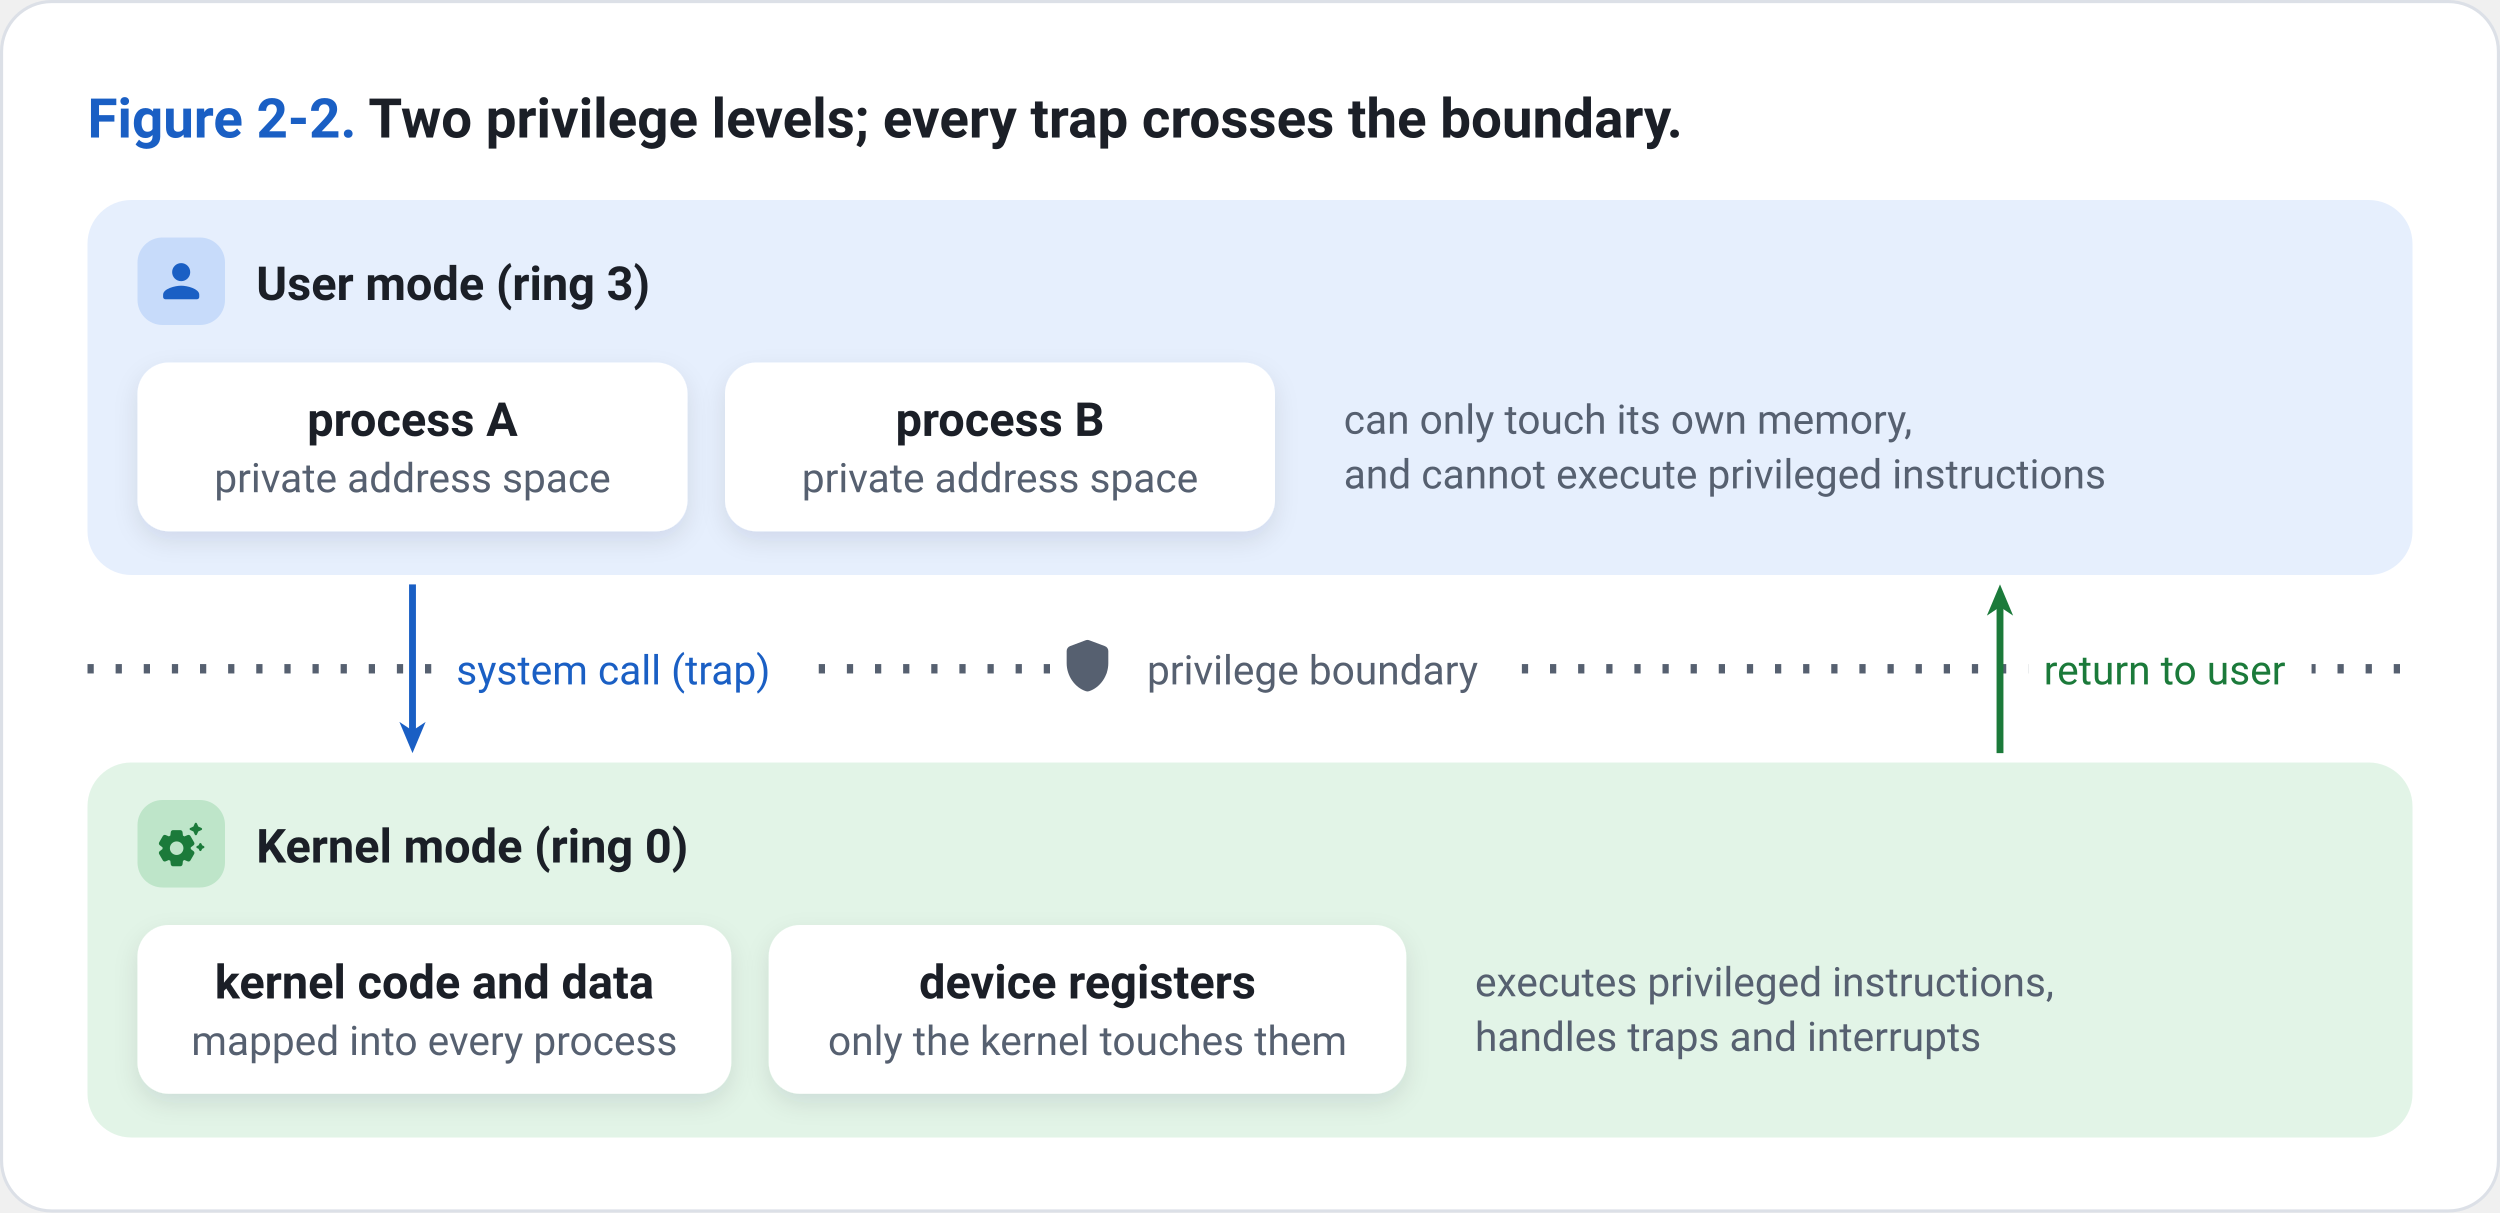
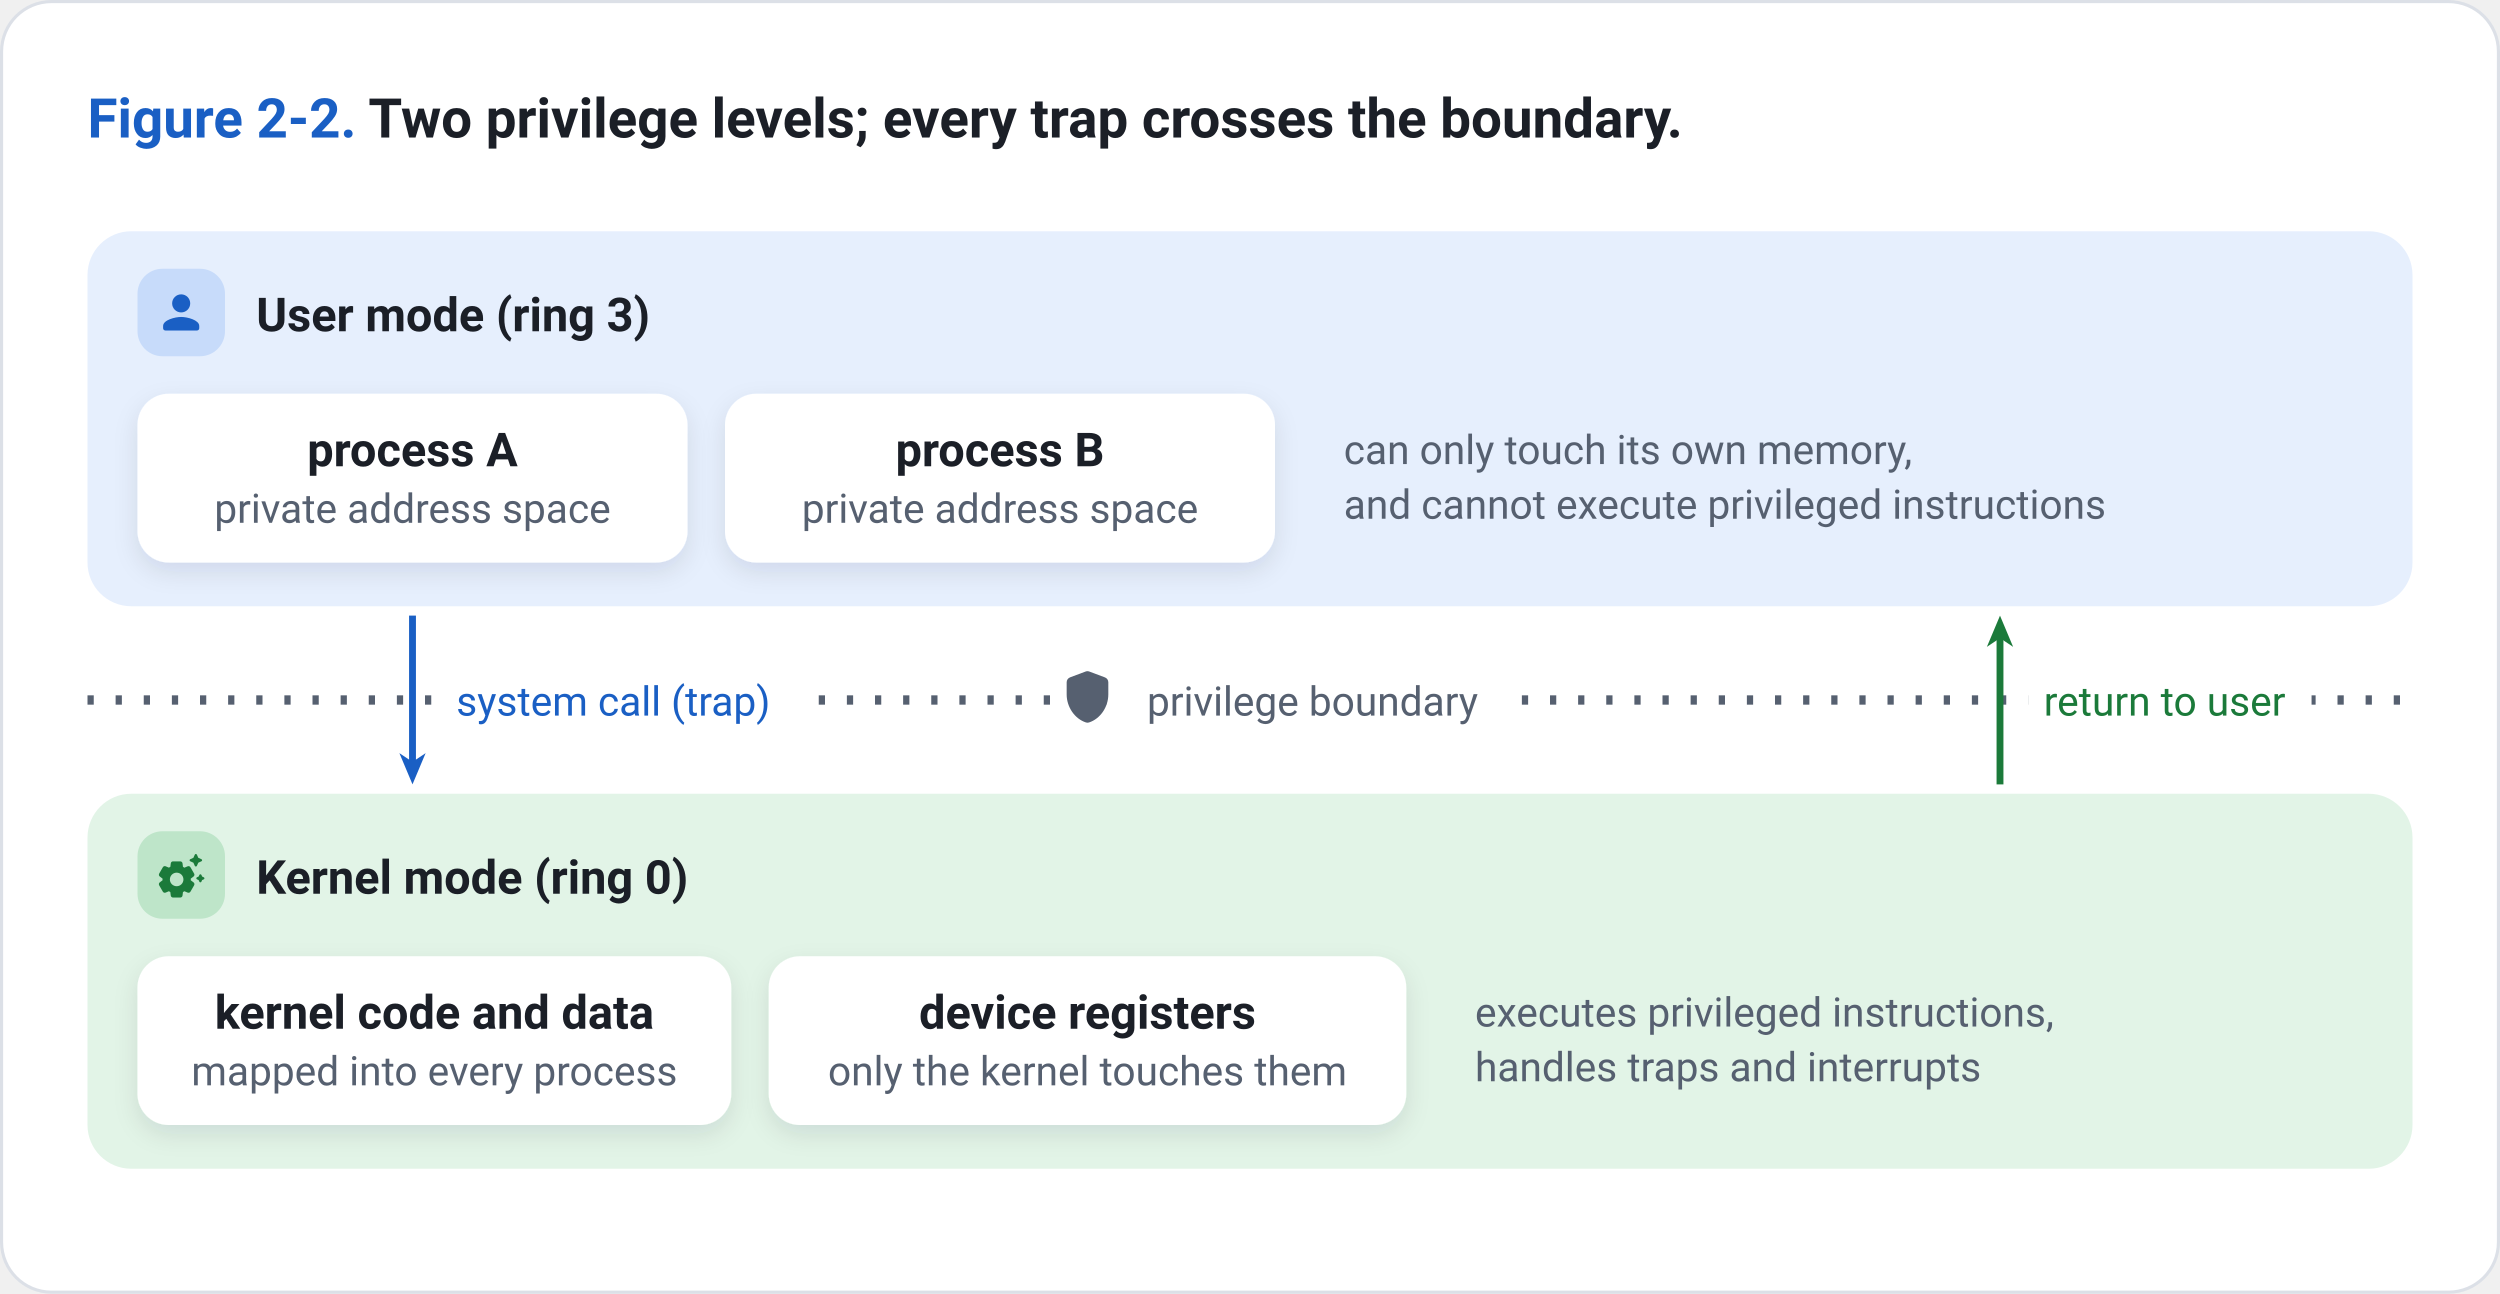
- <svg xmlns="http://www.w3.org/2000/svg" viewBox="0 0 800 388" width="800" height="388">
+ <svg xmlns="http://www.w3.org/2000/svg" viewBox="0 0 800 414" width="800" height="414">
  <style>
    text { font-family: -apple-system, BlinkMacSystemFont, "Segoe UI", Roboto, "Helvetica Neue", Arial, sans-serif; fill: #1B1F27; }
    .paper { fill: #FFFFFF; }
    .frame { fill: #FFFFFF; stroke: #DCE0E7; stroke-width: 1; }
    .card { fill: #FFFFFF; }
    .hair { stroke: #DCE0E7; stroke-width: 1.2; fill: none; }
    .muted { fill: #566070; }
    .ink { fill: #1B1F27; }
    .title { font-size: 17.5px; font-weight: 650; }
    .head { font-size: 15.5px; font-weight: 650; }
    .name { font-size: 15px; font-weight: 650; }
    .body { font-size: 13.5px; }
    .sub { font-size: 13px; }
    .mono { font-size: 12.5px; font-family: "SF Mono", SFMono-Regular, ui-monospace, Menlo, Consolas, monospace; }
    .monob { font-size: 12.5px; font-weight: 650; font-family: "SF Mono", SFMono-Regular, ui-monospace, Menlo, Consolas, monospace; }
    .small { font-size: 12px; }
    .note { font-size: 13.5px; }
    .noteb { font-size: 13.5px; font-weight: 650; }
    .sub, .small, .note { fill: #566070; }
    .c-blue { fill: #E6EFFD; }
    .m-blue { fill: #C7DBFA; }
    .a-blue { fill: #1A5FC4; }
    .t-blue { fill: #1A5FC4; }
    .w-blue { stroke: #1A5FC4; fill: none; stroke-linecap: butt; stroke-linejoin: round; }
    .o-blue { stroke: #1A5FC4; fill: none; stroke-width: 1.5; }
    .h-blue { stroke: #1A5FC4; stroke-width: 1.4; }
    .c-green { fill: #E2F4E7; }
    .m-green { fill: #BEE5C9; }
    .a-green { fill: #1B7A3A; }
    .t-green { fill: #1B7A3A; }
    .w-green { stroke: #1B7A3A; fill: none; stroke-linecap: butt; stroke-linejoin: round; }
    .o-green { stroke: #1B7A3A; fill: none; stroke-width: 1.5; }
    .h-green { stroke: #1B7A3A; stroke-width: 1.4; }
    .c-amber { fill: #FFF1D9; }
    .m-amber { fill: #FFDDA1; }
    .a-amber { fill: #9A5600; }
    .t-amber { fill: #9A5600; }
    .w-amber { stroke: #9A5600; fill: none; stroke-linecap: butt; stroke-linejoin: round; }
    .o-amber { stroke: #9A5600; fill: none; stroke-width: 1.5; }
    .h-amber { stroke: #9A5600; stroke-width: 1.4; }
    .c-red { fill: #FDE8E4; }
    .m-red { fill: #F8C8BF; }
    .a-red { fill: #BF3620; }
    .t-red { fill: #BF3620; }
    .w-red { stroke: #BF3620; fill: none; stroke-linecap: butt; stroke-linejoin: round; }
    .o-red { stroke: #BF3620; fill: none; stroke-width: 1.5; }
    .h-red { stroke: #BF3620; stroke-width: 1.4; }
    .c-purple { fill: #EFE9FC; }
    .m-purple { fill: #D9CDF8; }
    .a-purple { fill: #6240C4; }
    .t-purple { fill: #6240C4; }
    .w-purple { stroke: #6240C4; fill: none; stroke-linecap: butt; stroke-linejoin: round; }
    .o-purple { stroke: #6240C4; fill: none; stroke-width: 1.5; }
    .h-purple { stroke: #6240C4; stroke-width: 1.4; }
    .c-teal { fill: #DDF3F1; }
    .m-teal { fill: #B3E3DE; }
    .a-teal { fill: #0E7168; }
    .t-teal { fill: #0E7168; }
    .w-teal { stroke: #0E7168; fill: none; stroke-linecap: butt; stroke-linejoin: round; }
    .o-teal { stroke: #0E7168; fill: none; stroke-width: 1.5; }
    .h-teal { stroke: #0E7168; stroke-width: 1.4; }
    .c-gray { fill: #EEF0F4; }
    .m-gray { fill: #D9DDE5; }
    .a-gray { fill: #566070; }
    .t-gray { fill: #566070; }
    .w-gray { stroke: #566070; fill: none; stroke-linecap: butt; stroke-linejoin: round; }
    .o-gray { stroke: #566070; fill: none; stroke-width: 1.5; }
    .h-gray { stroke: #566070; stroke-width: 1.4; }
    .c-wire { fill: #EEF0F4; }
    .m-wire { fill: #D9DDE5; }
    .a-wire { fill: #5B6676; }
    .t-wire { fill: #5B6676; }
    .w-wire { stroke: #5B6676; fill: none; stroke-linecap: butt; stroke-linejoin: round; }
    .o-wire { stroke: #5B6676; fill: none; stroke-width: 1.5; }
    .h-wire { stroke: #5B6676; stroke-width: 1.4; }
  </style>
  <defs>
    <filter id="lift" x="-10%" y="-15%" width="120%" height="140%">
      <feDropShadow dx="0" dy="1" stdDeviation="1.2" flood-color="#1B2430" flood-opacity="0.14" />
      <feDropShadow dx="0" dy="3" stdDeviation="4" flood-color="#1B2430" flood-opacity="0.10" />
    </filter>
  </defs>
-   <rect x="0.5" y="0.5" width="799" height="387" rx="16" class="frame" />
+   <rect x="0.5" y="0.5" width="799" height="413" rx="16" class="frame" />
  <text x="28" y="44" class="title">
    <tspan class="t-blue">Figure 2-2.</tspan> Two privilege levels; every trap crosses the boundary.</text>
-   <g transform="translate(0 64)">
+   <g transform="translate(0 74)">
    <rect x="28.0" y="0.0" width="744.0" height="120.0" rx="14" class="c-blue" />
    <rect x="44.0" y="12.0" width="28.0" height="28.0" rx="8" class="m-blue" />
    <g transform="translate(49.3 17.3) scale(0.723)" class="a-blue">
      <path d="M12 12c2.21 0 4-1.79 4-4s-1.79-4-4-4-4 1.79-4 4 1.79 4 4 4zm0 2c-2.67 0-8 1.34-8 4v1c0 .55.45 1 1 1h14c.55 0 1-.45 1-1v-1c0-2.66-5.33-4-8-4z" />
    </g>
    <text x="82.0" y="32.0" class="name">User mode (ring 3)</text>
    <rect x="44.0" y="52.0" width="176.0" height="54.0" rx="10" class="card" filter="url(#lift)" />
-     <text x="132.0" y="75.5" class="name" text-anchor="middle" data-fit="49.0,215.0">process A</text>
-     <text x="132.0" y="93.5" class="sub" text-anchor="middle" data-fit="49.0,215.0">private address space</text>
+     <text x="132.0" y="75.2" class="name" text-anchor="middle" data-fit="49.0,215.0">process A</text>
+     <text x="132.0" y="93.3" class="sub" text-anchor="middle" data-fit="49.0,215.0">private address space</text>
    <rect x="232.0" y="52.0" width="176.0" height="54.0" rx="10" class="card" filter="url(#lift)" />
-     <text x="320.0" y="75.5" class="name" text-anchor="middle" data-fit="237.0,403.0">process B</text>
-     <text x="320.0" y="93.5" class="sub" text-anchor="middle" data-fit="237.0,403.0">private address space</text>
-     <text x="430.0" y="74.8" class="sub" data-fit="430.0,764.0">can only touch its own memory,</text>
-     <text x="430.0" y="92.3" class="sub" data-fit="430.0,764.0">and cannot execute privileged instructions</text>
+     <text x="320.0" y="75.2" class="name" text-anchor="middle" data-fit="237.0,403.0">process B</text>
+     <text x="320.0" y="93.3" class="sub" text-anchor="middle" data-fit="237.0,403.0">private address space</text>
+     <text x="430.0" y="74.5" class="sub" data-fit="430.0,764.0">can only touch its own memory,</text>
+     <text x="430.0" y="92.0" class="sub" data-fit="430.0,764.0">and cannot execute privileged instructions</text>
    <line x1="28.0" y1="150.0" x2="772.0" y2="150.0" class="w-gray" stroke-width="3" stroke-dasharray="2 7" />
    <g transform="translate(338.0 139.0) scale(0.833)" class="a-gray">
      <path d="m11.3 2.26-6 2.25C4.52 4.81 4 5.55 4 6.39v4.7c0 4.83 3.13 9.37 7.43 10.75.37.12.77.12 1.14 0 4.3-1.38 7.43-5.91 7.43-10.75v-4.7a2 2 0 0 0-1.3-1.87l-6-2.25c-.45-.18-.95-.18-1.4-.01z" />
    </g>
    <rect x="359.7" y="142.0" width="120.5" height="19.0" rx="4" class="paper" />
    <text x="420.0" y="155.0" class="sub" text-anchor="middle">privilege boundary</text>
    <rect x="28.0" y="180.0" width="744.0" height="120.0" rx="14" class="c-green" />
    <rect x="44.0" y="192.0" width="28.0" height="28.0" rx="8" class="m-green" />
    <g transform="translate(49.3 197.3) scale(0.723)" class="a-green">
      <path d="m18.04 7.99-.63-1.4-1.4-.63a.5.5 0 0 1 0-.91l1.4-.63.63-1.4a.5.5 0 0 1 .91 0l.63 1.4 1.4.63a.5.5 0 0 1 0 .91l-1.4.63-.63 1.4c-.17.39-.73.39-.91 0zm3.24 4.73-.32-.72a.5.5 0 0 0-.91 0l-.32.72-.73.32a.5.5 0 0 0 0 .91l.72.32.32.73a.5.5 0 0 0 .91 0l.32-.72.73-.32a.5.5 0 0 0 0-.91l-.72-.33zm-5.04 1.65 1.23.93c.4.3.51.86.26 1.3l-1.62 2.8c-.25.44-.79.62-1.25.42l-1.43-.6c-.2.13-.42.26-.64.37l-.19 1.54c-.06.5-.49.88-.99.88H8.38c-.5 0-.93-.38-.99-.88l-.19-1.54c-.22-.11-.43-.23-.64-.37l-1.43.6c-.46.2-1 .02-1.25-.42l-1.62-2.8c-.25-.44-.14-.99.26-1.3l1.23-.93V14c0-.12 0-.25.01-.37l-1.23-.93c-.4-.3-.51-.86-.26-1.3l1.62-2.8c.25-.44.79-.62 1.25-.42l1.43.6c.2-.13.42-.26.64-.37l.19-1.54c.05-.49.48-.87.98-.87h3.23c.5 0 .93.38.99.88l.19 1.54c.22.11.43.23.64.37l1.43-.6c.46-.2 1-.02 1.25.42l1.62 2.8c.25.44.14.99-.26 1.3l-1.23.93c.01.12.01.24.01.37s0 .24-.01.36zM13 14c0-1.66-1.34-3-3-3s-3 1.34-3 3 1.34 3 3 3 3-1.34 3-3z" />
    </g>
    <text x="82.0" y="212.0" class="name">Kernel mode (ring 0)</text>
    <rect x="44.0" y="232.0" width="190.0" height="54.0" rx="10" class="card" filter="url(#lift)" />
-     <text x="139.0" y="255.5" class="name" text-anchor="middle" data-fit="49.0,229.0">kernel code and data</text>
-     <text x="139.0" y="273.6" class="sub" text-anchor="middle" data-fit="49.0,229.0">mapped into every process</text>
+     <text x="139.0" y="255.2" class="name" text-anchor="middle" data-fit="49.0,229.0">kernel code and data</text>
+     <text x="139.0" y="273.3" class="sub" text-anchor="middle" data-fit="49.0,229.0">mapped into every process</text>
    <rect x="246.0" y="232.0" width="204.0" height="54.0" rx="10" class="card" filter="url(#lift)" />
-     <text x="348.0" y="255.5" class="name" text-anchor="middle" data-fit="251.0,445.0">device registers</text>
-     <text x="348.0" y="273.6" class="sub" text-anchor="middle" data-fit="251.0,445.0">only the kernel touches them</text>
-     <text x="472.0" y="254.8" class="sub" data-fit="472.0,764.0">executes privileged instructions,</text>
-     <text x="472.0" y="272.3" class="sub" data-fit="472.0,764.0">handles traps and interrupts</text>
+     <text x="348.0" y="255.2" class="name" text-anchor="middle" data-fit="251.0,445.0">device registers</text>
+     <text x="348.0" y="273.3" class="sub" text-anchor="middle" data-fit="251.0,445.0">only the kernel touches them</text>
+     <text x="472.0" y="254.5" class="sub" data-fit="472.0,764.0">executes privileged instructions,</text>
+     <text x="472.0" y="272.0" class="sub" data-fit="472.0,764.0">handles traps and interrupts</text>
    <polygon points="132.0,177.0 127.8,167.0 132.0,169.8 136.2,167.0" class="a-blue" />
    <path d="M132.0,123.0 L132.0,170.0" class="w-blue" stroke-width="2.2" />
    <rect x="141.0" y="142.0" width="116.2" height="19.0" rx="4" class="paper" />
    <text x="146.0" y="155.0" class="sub t-blue">system call (trap)</text>
    <polygon points="640.0,123.0 644.2,133.0 640.0,130.2 635.8,133.0" class="a-green" />
    <path d="M640.0,177.0 L640.0,130.0" class="w-green" stroke-width="2.2" />
    <rect x="649.0" y="142.0" width="90.7" height="19.0" rx="4" class="paper" />
    <text x="654.0" y="155.0" class="sub t-green">return to user</text>
  </g>
</svg>
